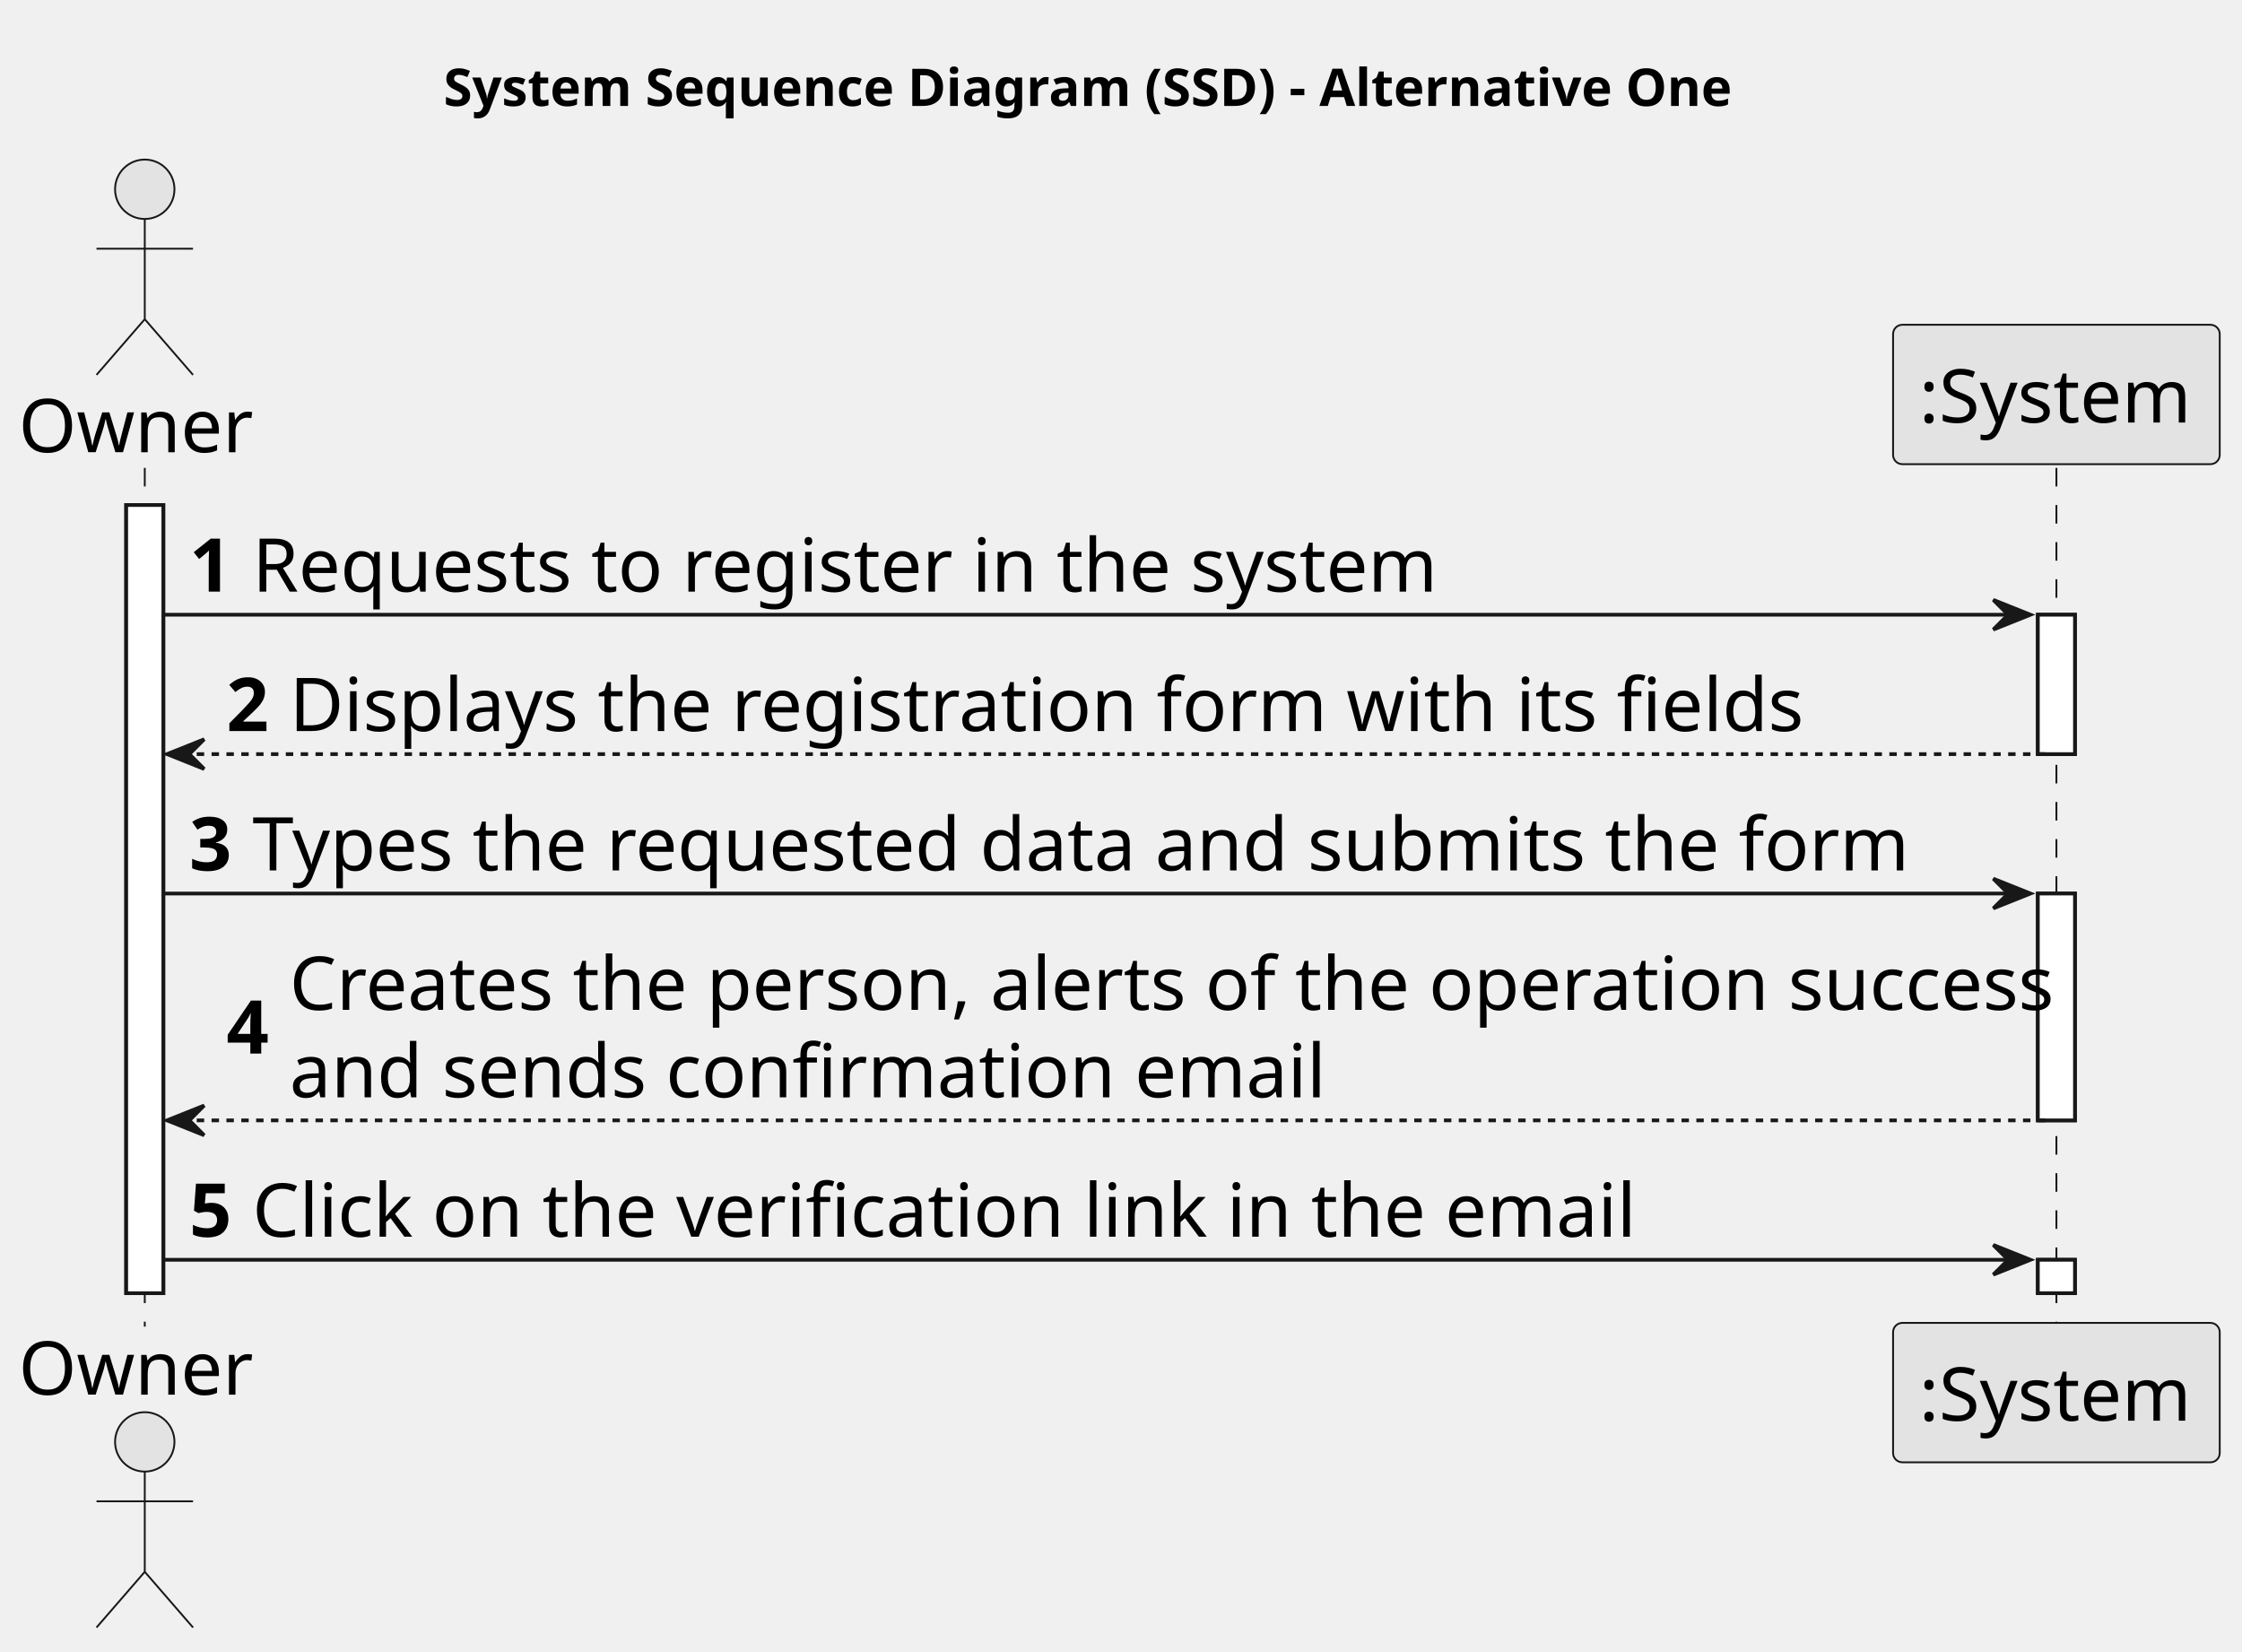
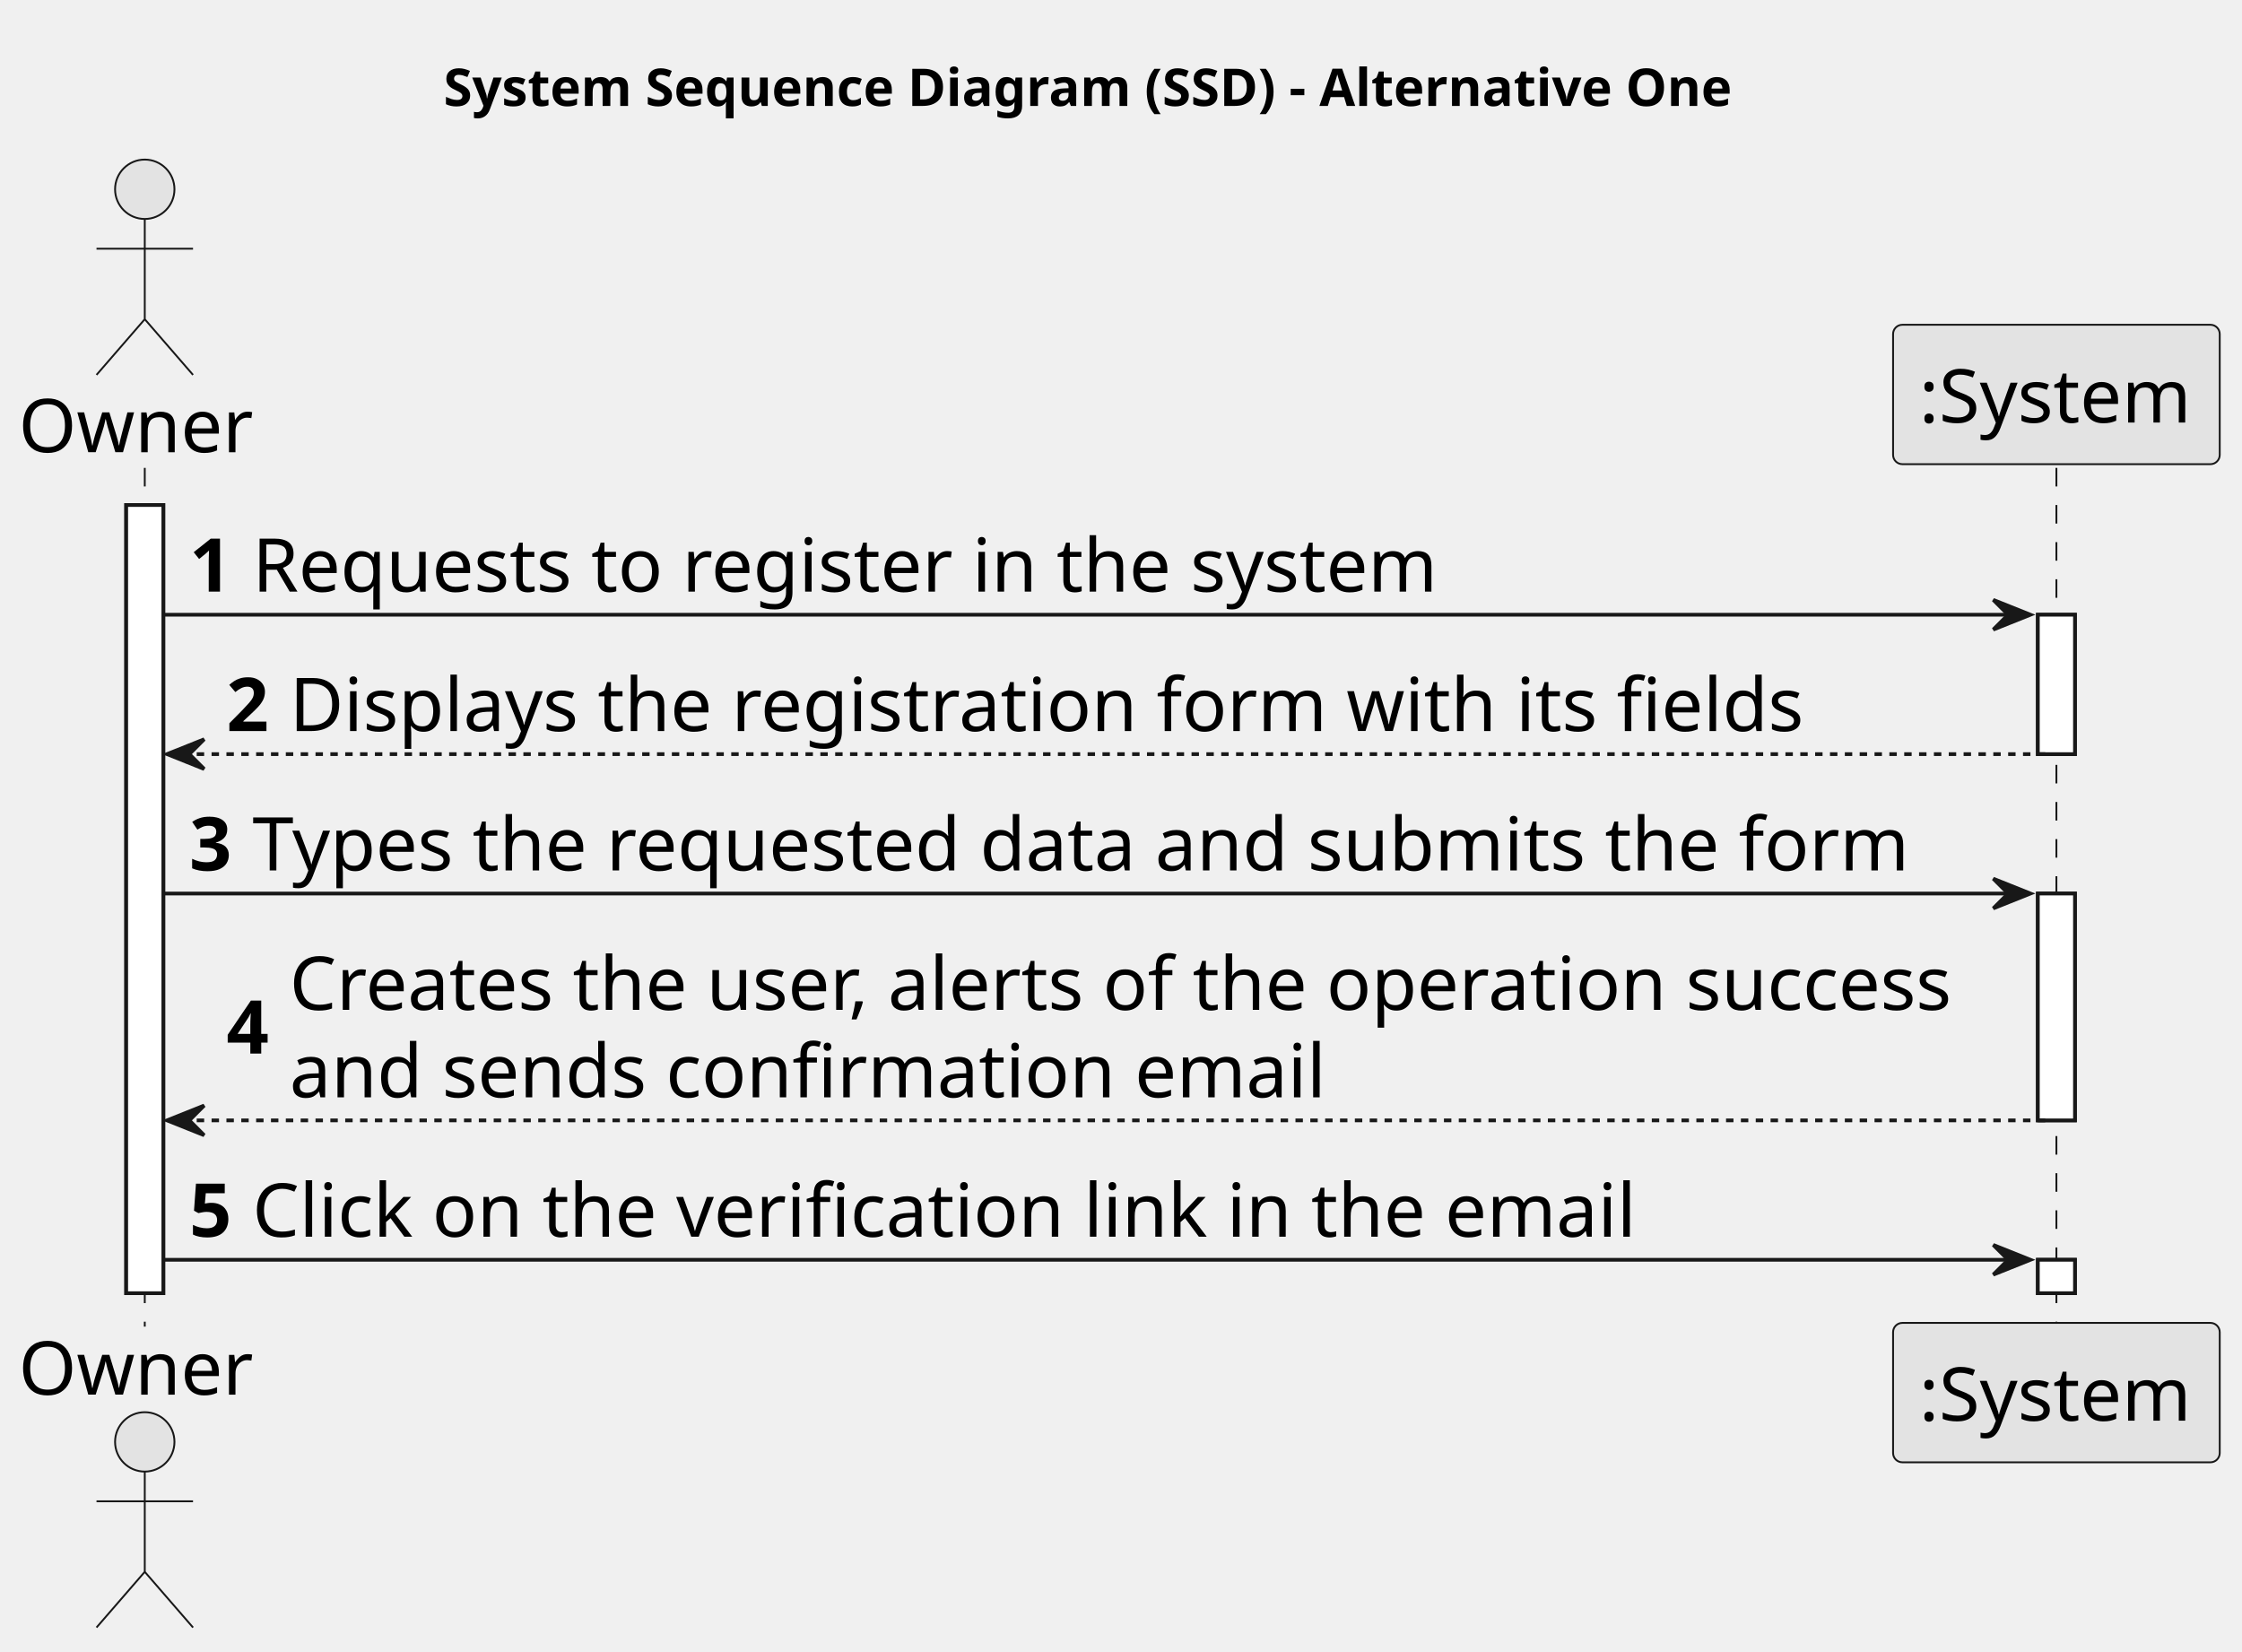
<svg xmlns="http://www.w3.org/2000/svg" contentStyleType="text/css" height="445px" preserveAspectRatio="none" style="width:604px;height:445px;background:#FFFFFF;" version="1.1" viewBox="0 0 604 445" width="604px" zoomAndPan="magnify">
  <defs />
  <g>
    <text fill="#000000" font-family="sans-serif" font-size="14" font-weight="bold" lengthAdjust="spacing" textLength="363" x="119.5" y="28.535">System Sequence Diagram (SSD) - Alternative One</text>
    <rect fill="#FFFFFF" height="212.328" style="stroke:#181818;stroke-width:1.0;" width="10" x="34" y="136.043" />
    <rect fill="#FFFFFF" height="37.555" style="stroke:#181818;stroke-width:1.0;" width="10" x="549" y="165.598" />
    <rect fill="#FFFFFF" height="61.109" style="stroke:#181818;stroke-width:1.0;" width="10" x="549" y="240.707" />
    <rect fill="#FFFFFF" height="9" style="stroke:#181818;stroke-width:1.0;" width="10" x="549" y="339.371" />
    <line style="stroke:#181818;stroke-width:0.5;stroke-dasharray:5.0,5.0;" x1="39" x2="39" y1="126.043" y2="357.371" />
    <line style="stroke:#181818;stroke-width:0.5;stroke-dasharray:5.0,5.0;" x1="554" x2="554" y1="126.043" y2="357.371" />
    <text fill="#000000" font-family="sans-serif" font-size="20" lengthAdjust="spacing" textLength="62" x="5" y="121.824">Owner</text>
    <ellipse cx="39" cy="50.988" fill="#E3E3E3" rx="8" ry="8" style="stroke:#181818;stroke-width:0.5;" />
    <path d="M39,58.988 L39,85.988 M26,66.988 L52,66.988 M39,85.988 L26,100.988 M39,85.988 L52,100.988 " fill="none" style="stroke:#181818;stroke-width:0.5;" />
    <text fill="#000000" font-family="sans-serif" font-size="20" lengthAdjust="spacing" textLength="62" x="5" y="375.707">Owner</text>
    <ellipse cx="39" cy="388.426" fill="#E3E3E3" rx="8" ry="8" style="stroke:#181818;stroke-width:0.5;" />
    <path d="M39,396.426 L39,423.426 M26,404.426 L52,404.426 M39,423.426 L26,438.426 M39,423.426 L52,438.426 " fill="none" style="stroke:#181818;stroke-width:0.5;" />
    <rect fill="#E3E3E3" height="37.555" rx="2.5" ry="2.5" style="stroke:#181818;stroke-width:0.5;" width="88" x="510" y="87.488" />
    <text fill="#000000" font-family="sans-serif" font-size="20" lengthAdjust="spacing" textLength="74" x="517" y="113.824">:System</text>
    <rect fill="#E3E3E3" height="37.555" rx="2.5" ry="2.5" style="stroke:#181818;stroke-width:0.5;" width="88" x="510" y="356.371" />
    <text fill="#000000" font-family="sans-serif" font-size="20" lengthAdjust="spacing" textLength="74" x="517" y="382.707">:System</text>
    <rect fill="#FFFFFF" height="212.328" style="stroke:#181818;stroke-width:1.0;" width="10" x="34" y="136.043" />
    <rect fill="#FFFFFF" height="37.555" style="stroke:#181818;stroke-width:1.0;" width="10" x="549" y="165.598" />
    <rect fill="#FFFFFF" height="61.109" style="stroke:#181818;stroke-width:1.0;" width="10" x="549" y="240.707" />
    <rect fill="#FFFFFF" height="9" style="stroke:#181818;stroke-width:1.0;" width="10" x="549" y="339.371" />
    <polygon fill="#181818" points="537,161.598,547,165.598,537,169.598,541,165.598" style="stroke:#181818;stroke-width:1.0;" />
    <line style="stroke:#181818;stroke-width:1.0;" x1="44" x2="543" y1="165.598" y2="165.598" />
    <text fill="#000000" font-family="sans-serif" font-size="20" font-weight="bold" lengthAdjust="spacing" textLength="13" x="51" y="159.379">1</text>
    <text fill="#000000" font-family="sans-serif" font-size="20" lengthAdjust="spacing" textLength="324" x="68" y="159.379">Requests to register in the system</text>
    <polygon fill="#181818" points="55,199.152,45,203.152,55,207.152,51,203.152" style="stroke:#181818;stroke-width:1.0;" />
    <line style="stroke:#181818;stroke-width:1.0;stroke-dasharray:2.0,2.0;" x1="49" x2="553" y1="203.152" y2="203.152" />
    <text fill="#000000" font-family="sans-serif" font-size="20" font-weight="bold" lengthAdjust="spacing" textLength="13" x="61" y="196.934">2</text>
    <text fill="#000000" font-family="sans-serif" font-size="20" lengthAdjust="spacing" textLength="419" x="78" y="196.934">Displays the registration form with its fields</text>
    <polygon fill="#181818" points="537,236.707,547,240.707,537,244.707,541,240.707" style="stroke:#181818;stroke-width:1.0;" />
    <line style="stroke:#181818;stroke-width:1.0;" x1="44" x2="543" y1="240.707" y2="240.707" />
    <text fill="#000000" font-family="sans-serif" font-size="20" font-weight="bold" lengthAdjust="spacing" textLength="13" x="51" y="234.488">3</text>
    <text fill="#000000" font-family="sans-serif" font-size="20" lengthAdjust="spacing" textLength="456" x="68" y="234.488">Types the requested data and submits the form</text>
    <polygon fill="#181818" points="55,297.816,45,301.816,55,305.816,51,301.816" style="stroke:#181818;stroke-width:1.0;" />
    <line style="stroke:#181818;stroke-width:1.0;stroke-dasharray:2.0,2.0;" x1="49" x2="553" y1="301.816" y2="301.816" />
    <text fill="#000000" font-family="sans-serif" font-size="20" font-weight="bold" lengthAdjust="spacing" textLength="13" x="61" y="283.82">4</text>
-     <text fill="#000000" font-family="sans-serif" font-size="20" lengthAdjust="spacing" textLength="458" x="78" y="272.043">Creates the person, alerts of the operation success</text>
+     <text fill="#000000" font-family="sans-serif" font-size="20" lengthAdjust="spacing" textLength="458" x="78" y="272.043">Creates the user, alerts of the operation success</text>
    <text fill="#000000" font-family="sans-serif" font-size="20" lengthAdjust="spacing" textLength="285" x="78" y="295.598">and sends confirmation email</text>
    <polygon fill="#181818" points="537,335.371,547,339.371,537,343.371,541,339.371" style="stroke:#181818;stroke-width:1.0;" />
    <line style="stroke:#181818;stroke-width:1.0;" x1="44" x2="543" y1="339.371" y2="339.371" />
    <text fill="#000000" font-family="sans-serif" font-size="20" font-weight="bold" lengthAdjust="spacing" textLength="13" x="51" y="333.152">5</text>
    <text fill="#000000" font-family="sans-serif" font-size="20" lengthAdjust="spacing" textLength="387" x="68" y="333.152">Click on the verification link in the email</text>
  </g>
</svg>
